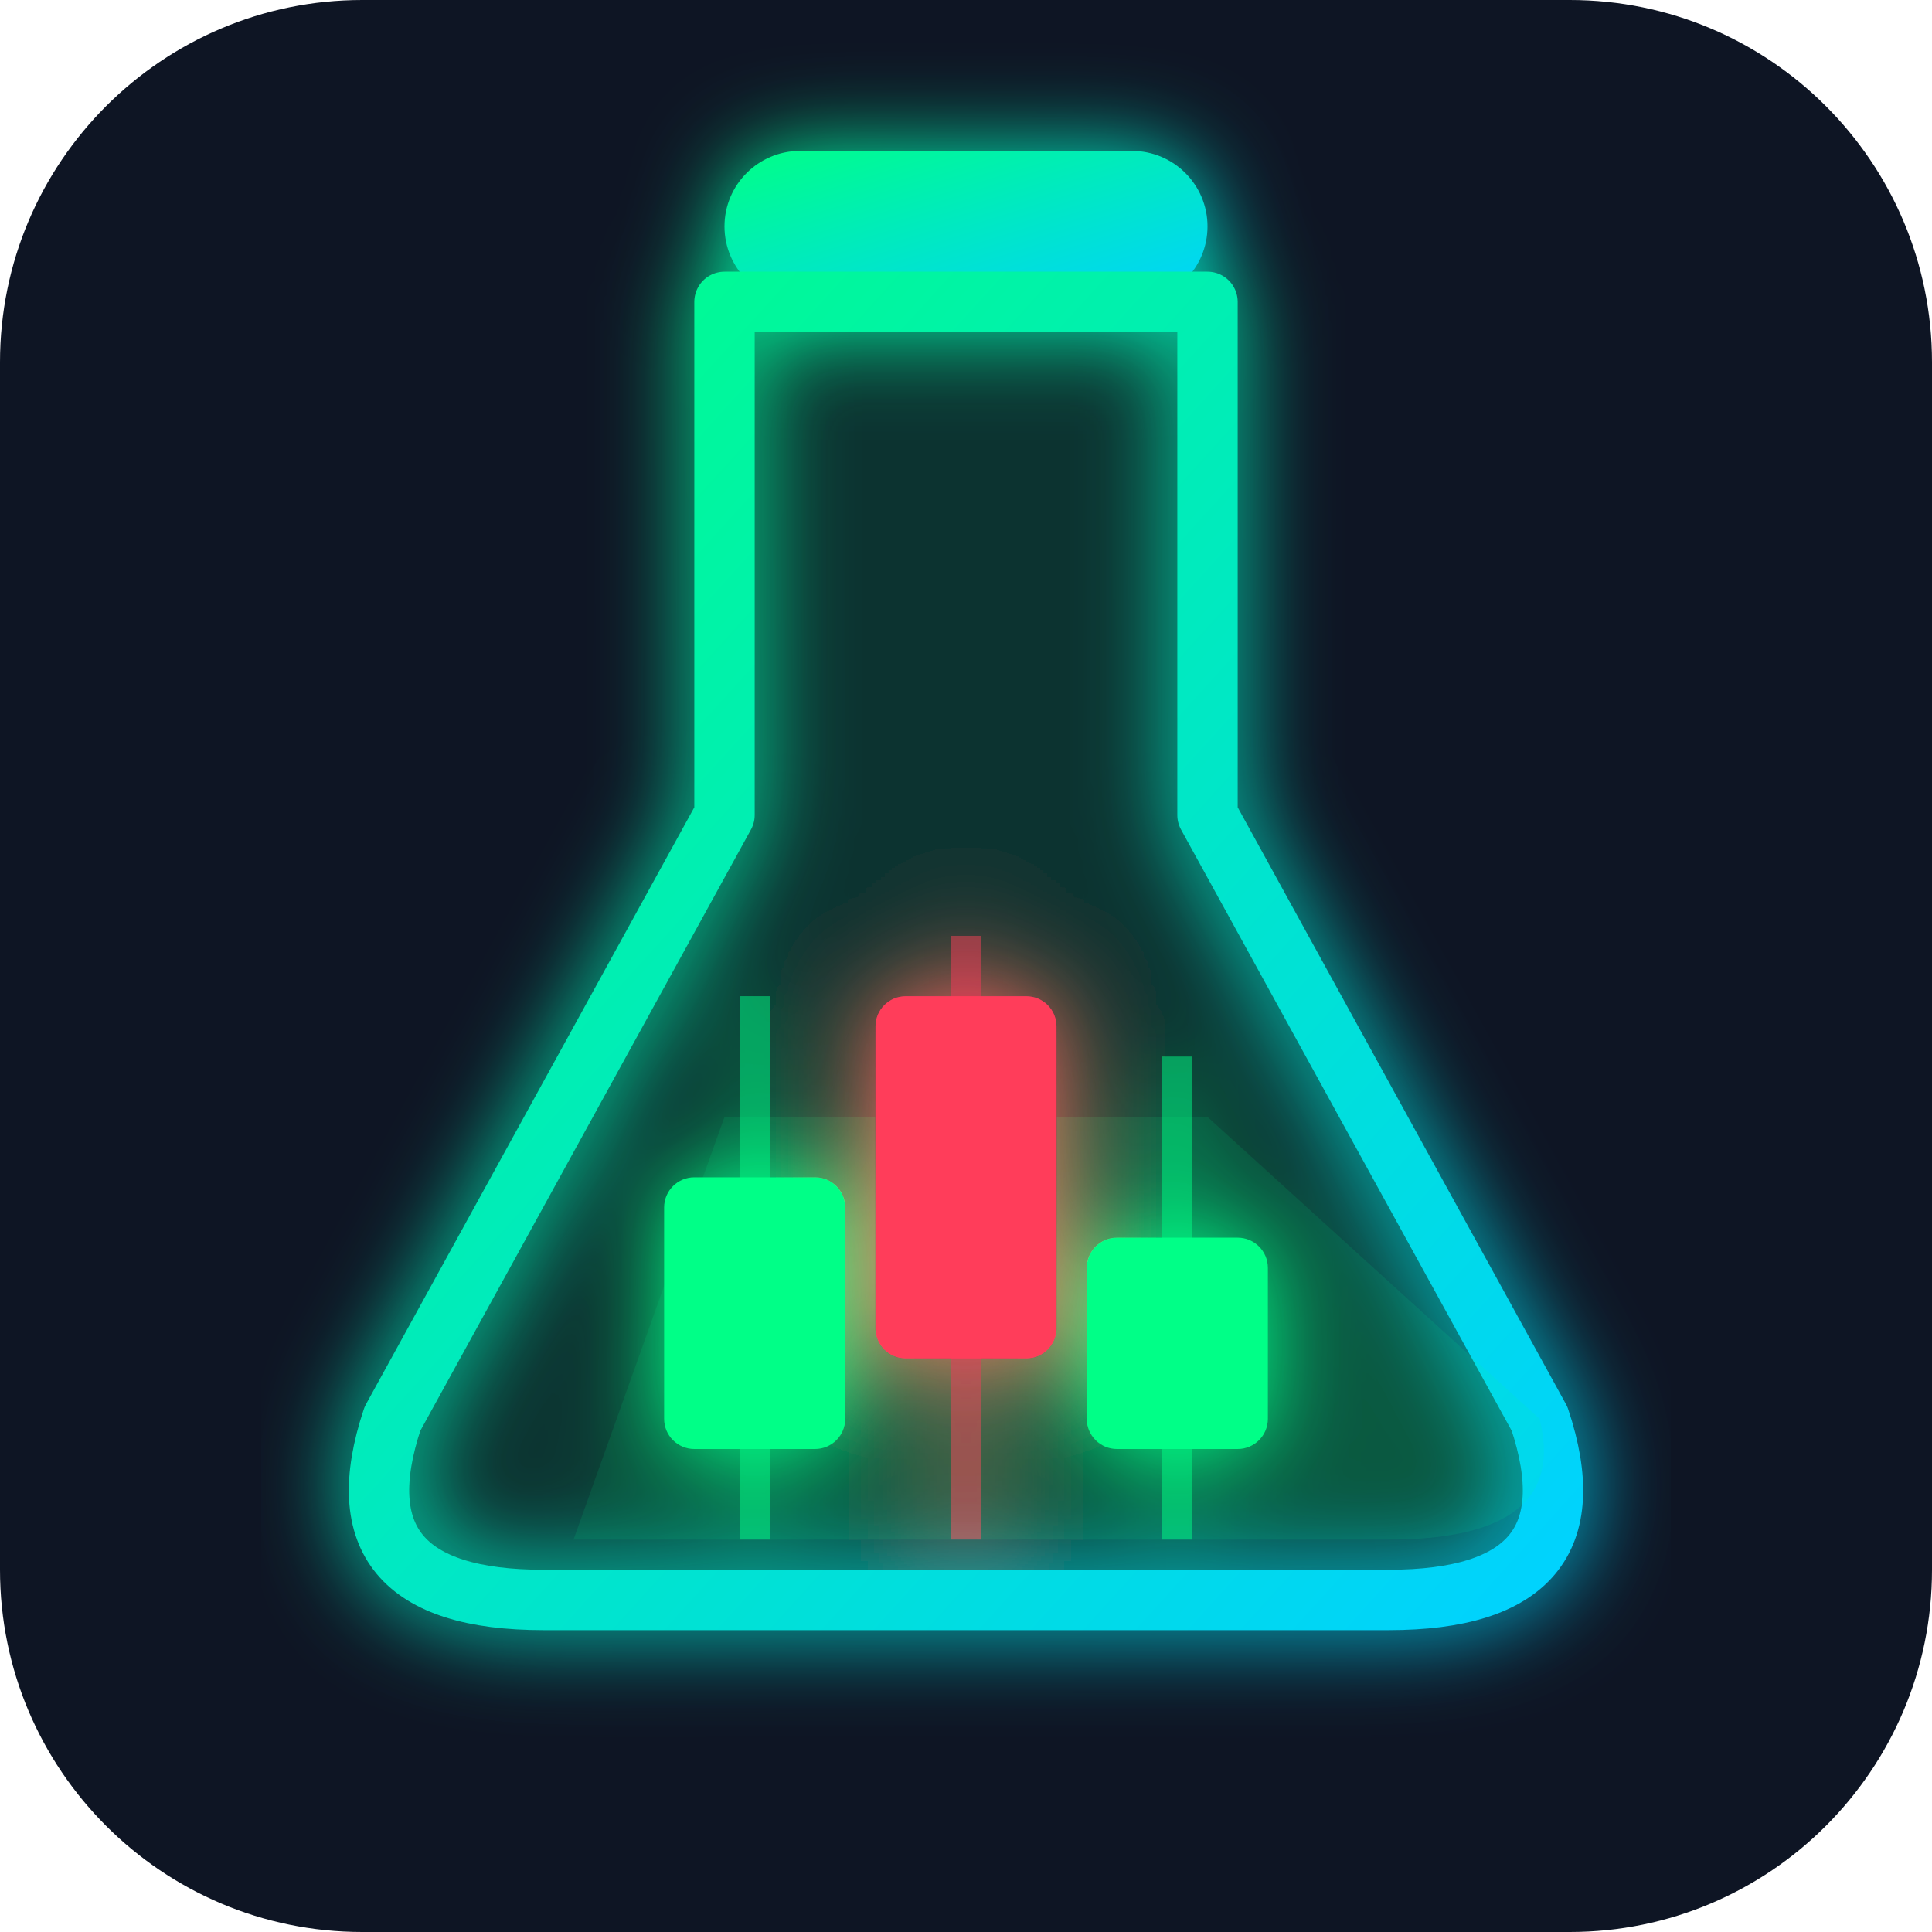
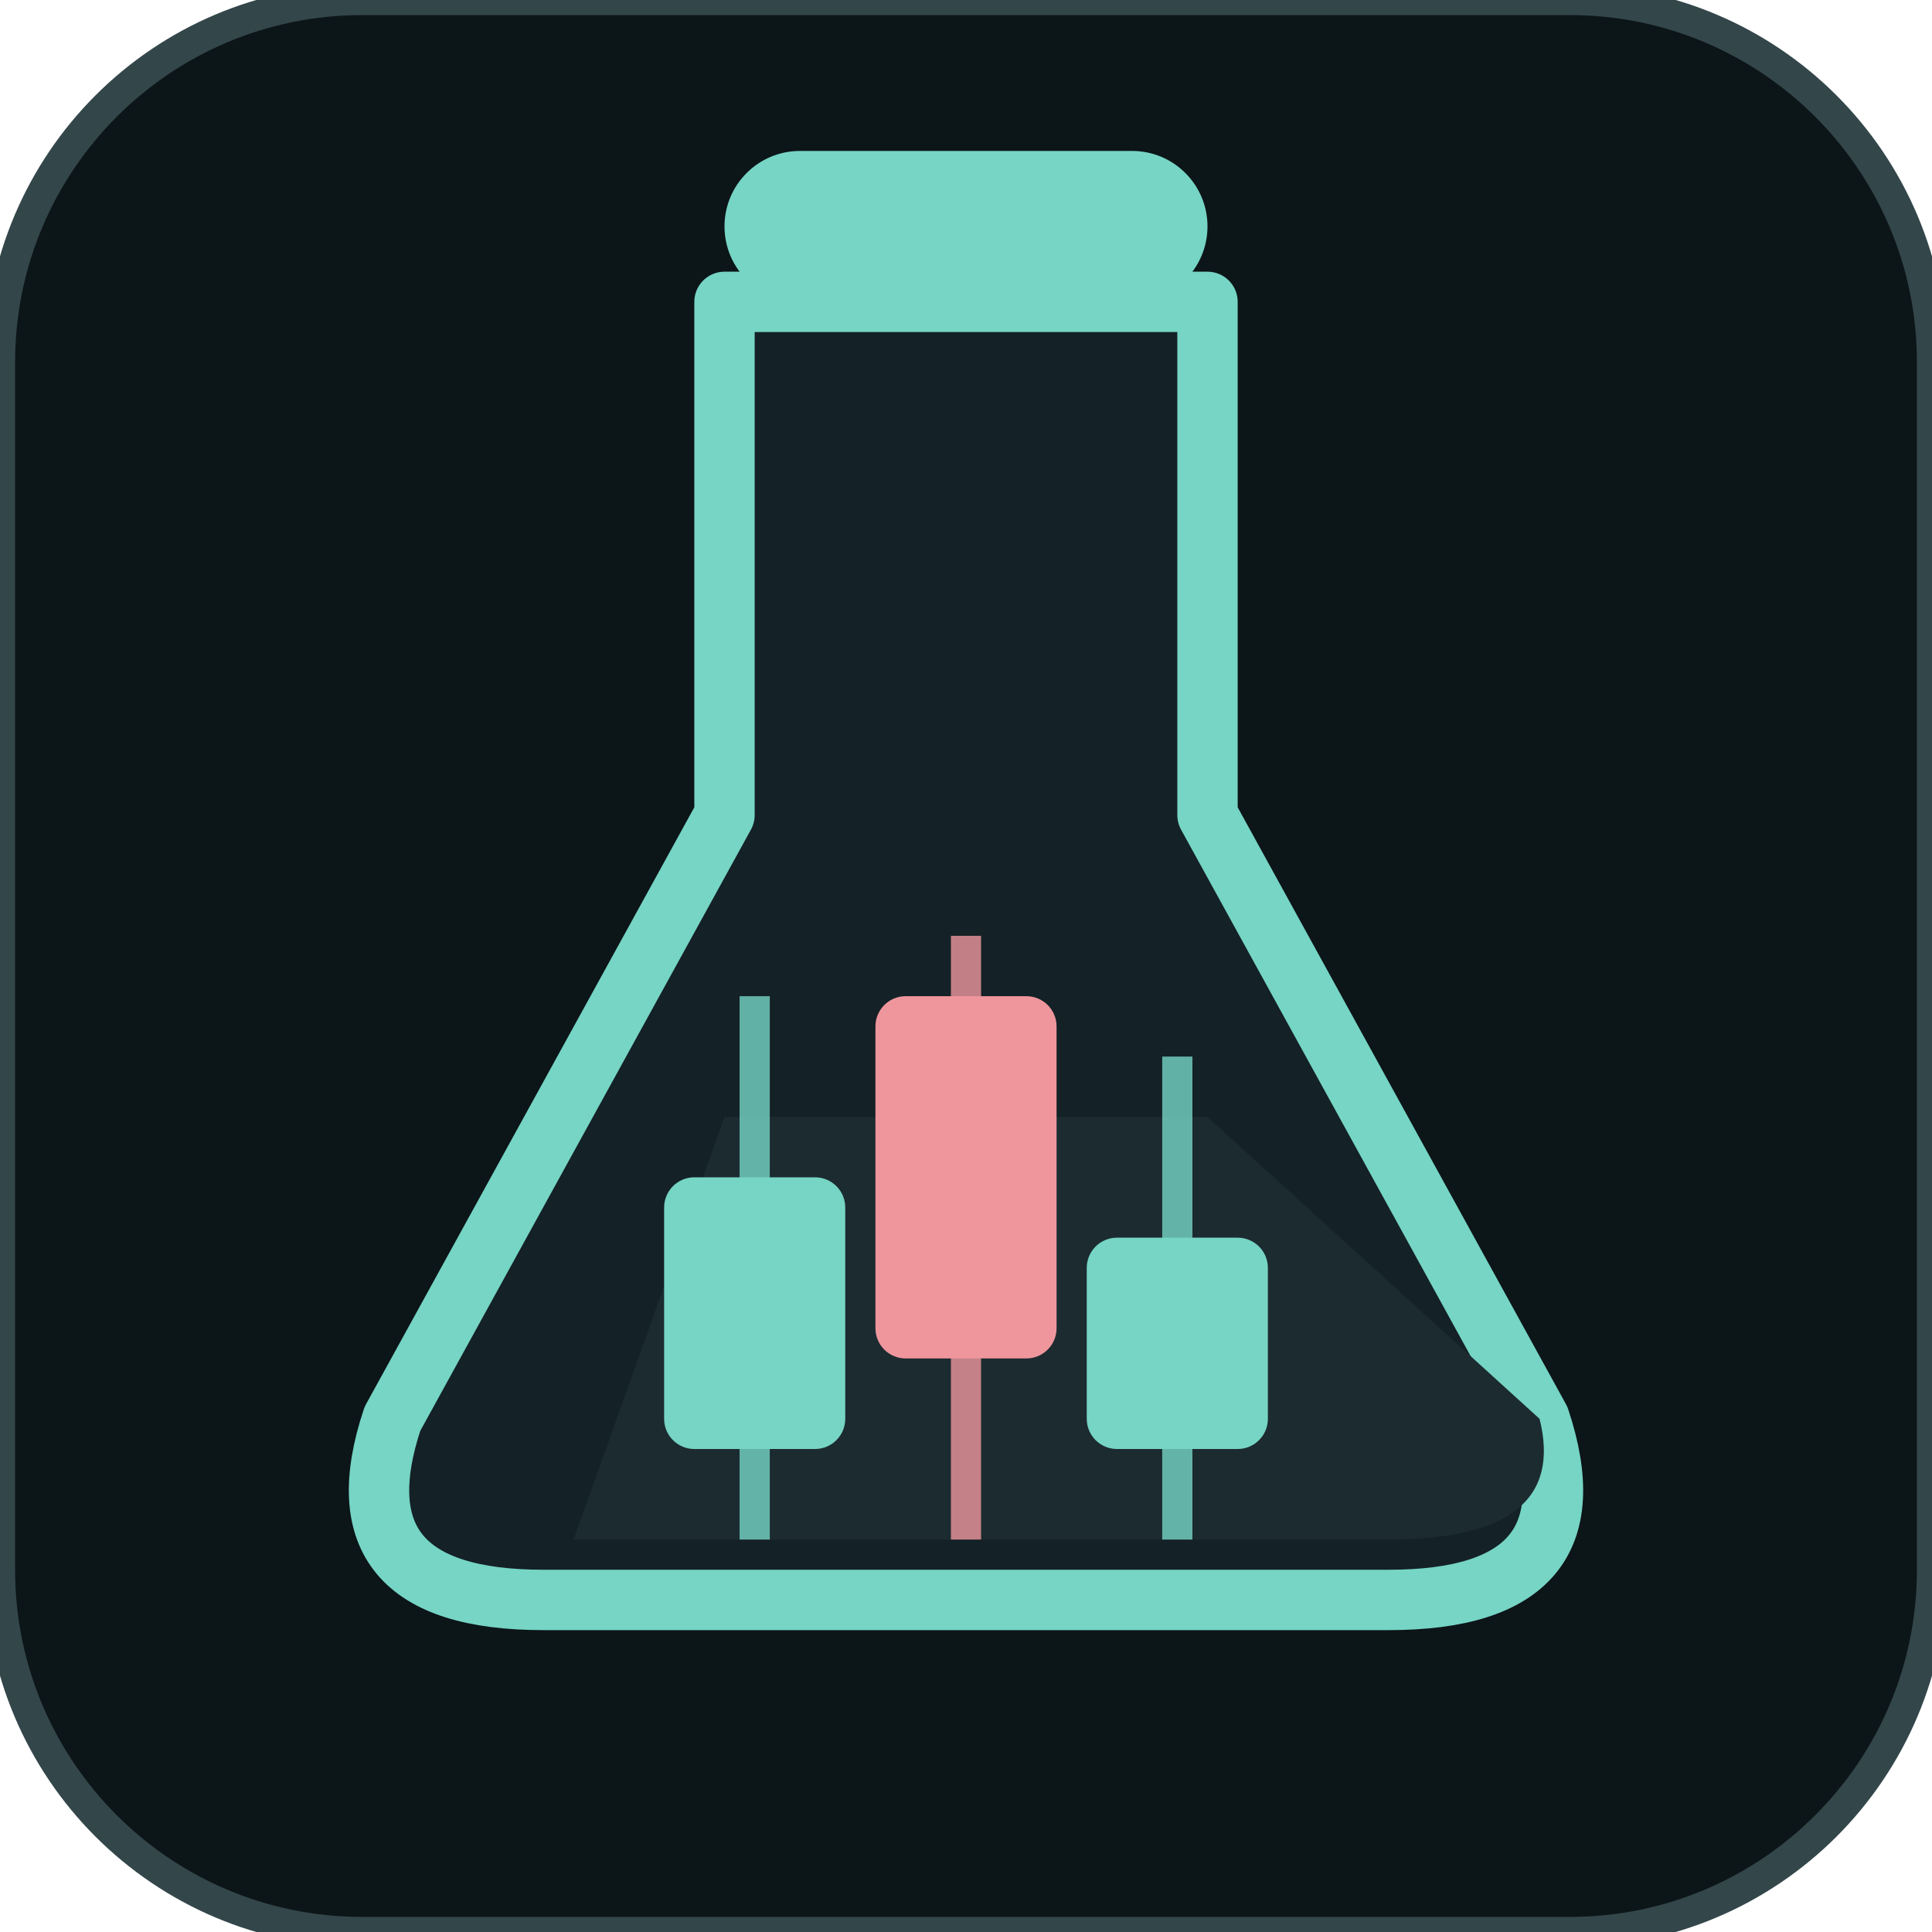
<svg xmlns="http://www.w3.org/2000/svg" viewBox="0 0 64 64" width="64" height="64">
-   <defs>
-     <linearGradient id="fg" x1="0%" y1="0%" x2="100%" y2="100%">
-       <stop offset="0%" stop-color="#00ff87" />
-       <stop offset="100%" stop-color="#00d2ff" />
-     </linearGradient>
-     <filter id="glow">
-       <feGaussianBlur in="SourceGraphic" stdDeviation="1.5" result="blur" />
-       <feMerge>
-         <feMergeNode in="blur" />
-         <feMergeNode in="SourceGraphic" />
-       </feMerge>
-     </filter>
-   </defs>
-   <rect width="64" height="64" rx="12" fill="#0e1524" />
-   <g transform="translate(8, 5)" filter="url(#glow)">
-     <rect x="16" y="0" width="16" height="5" rx="2.5" fill="url(#fg)" />
-     <path d="M16 5 L16 22 L5 42 Q3 48 10 48 L38 48 Q45 48 43 42 L32 22 L32 5 Z" fill="rgba(0,255,135,0.07)" stroke="url(#fg)" stroke-width="2" stroke-linejoin="round" />
-     <path d="M11 46 L38 46 Q44 46 43 42 L32 32 L16 32 Z" fill="rgba(0,255,135,0.1)" />
-     <line x1="17" y1="28" x2="17" y2="46" stroke="#00ff87" stroke-width="1" opacity="0.5" />
-     <rect x="14" y="34" width="6" height="9" rx="1" fill="#00ff87" />
-     <line x1="24" y1="26" x2="24" y2="46" stroke="#ff3d5a" stroke-width="1" opacity="0.5" />
-     <rect x="21" y="28" width="6" height="12" rx="1" fill="#ff3d5a" />
-     <line x1="31" y1="30" x2="31" y2="46" stroke="#00ff87" stroke-width="1" opacity="0.5" />
-     <rect x="28" y="36" width="6" height="7" rx="1" fill="#00ff87" />
+   <rect width="64" height="64" rx="12" fill="#0C1518" stroke="#33464A" />
+   <g transform="translate(8, 5)">
+     <rect x="16" y="0" width="16" height="5" rx="2.5" fill="#76D5C5" />
+     <path d="M16 5 L16 22 L5 42 Q3 48 10 48 L38 48 Q45 48 43 42 L32 22 L32 5 Z" fill="#142126" stroke="#76D5C5" stroke-width="2" stroke-linejoin="round" />
+     <path d="M11 46 L38 46 Q44 46 43 42 L32 32 L16 32 Z" fill="#1C2B30" />
+     <line x1="17" y1="28" x2="17" y2="46" stroke="#76D5C5" stroke-width="1" opacity="0.8" />
+     <rect x="14" y="34" width="6" height="9" rx="1" fill="#76D5C5" />
+     <line x1="24" y1="26" x2="24" y2="46" stroke="#EF969D" stroke-width="1" opacity="0.8" />
+     <rect x="21" y="28" width="6" height="12" rx="1" fill="#EF969D" />
+     <line x1="31" y1="30" x2="31" y2="46" stroke="#76D5C5" stroke-width="1" opacity="0.8" />
+     <rect x="28" y="36" width="6" height="7" rx="1" fill="#76D5C5" />
  </g>
</svg>
